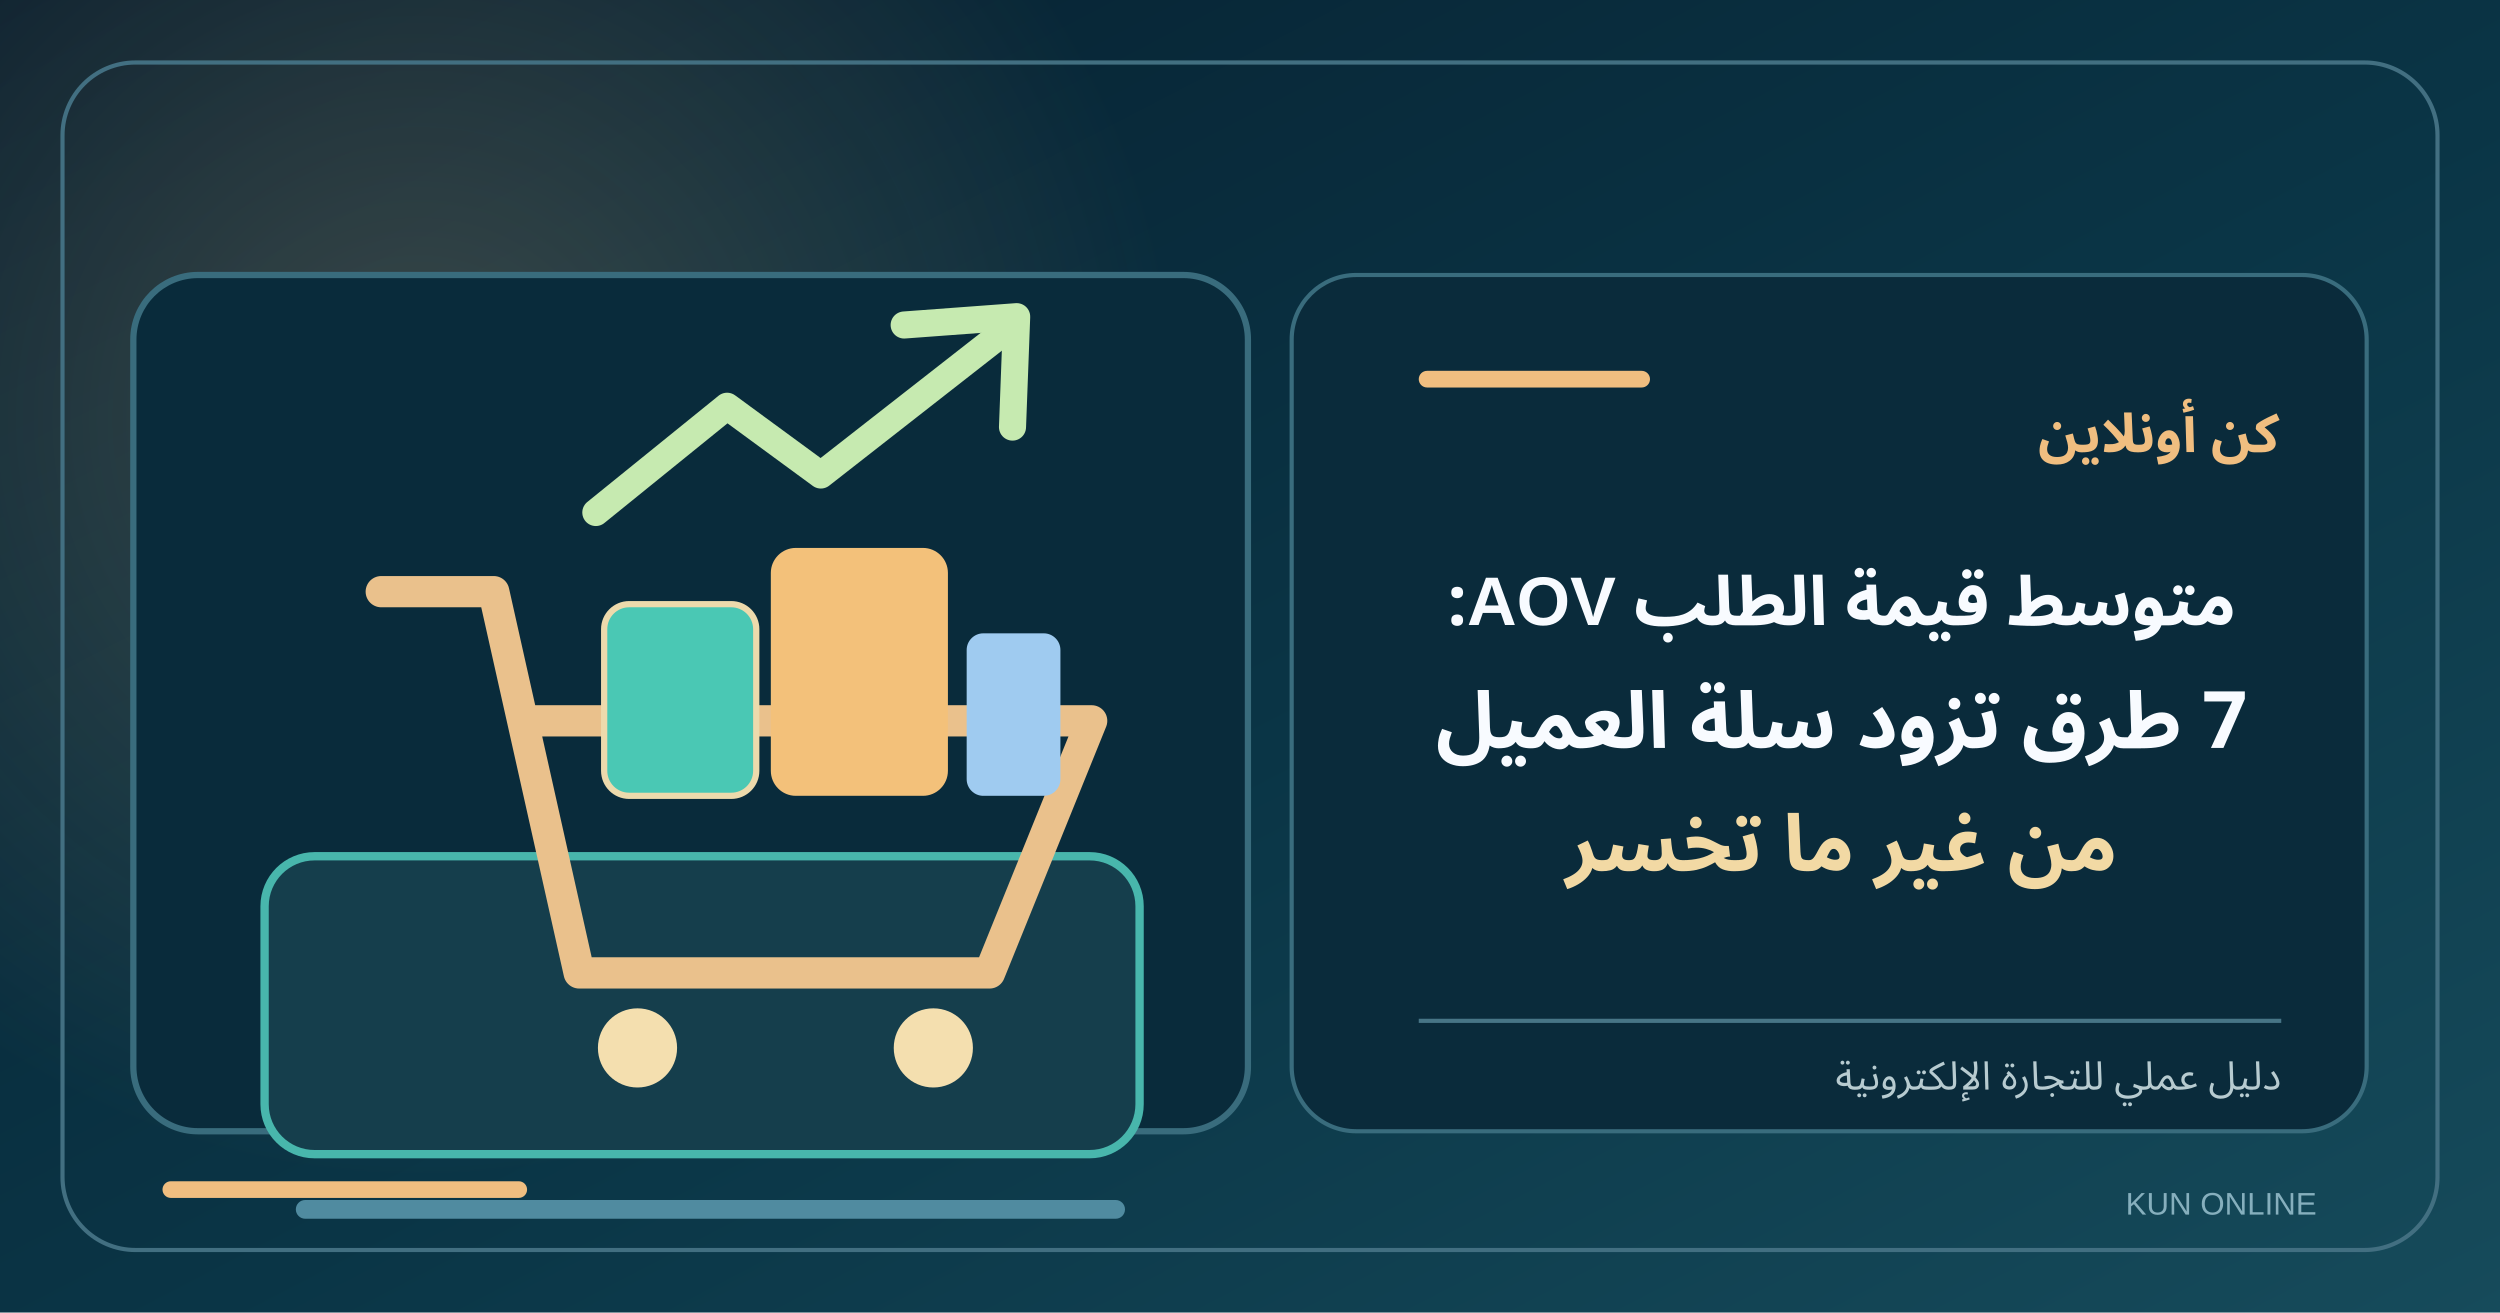
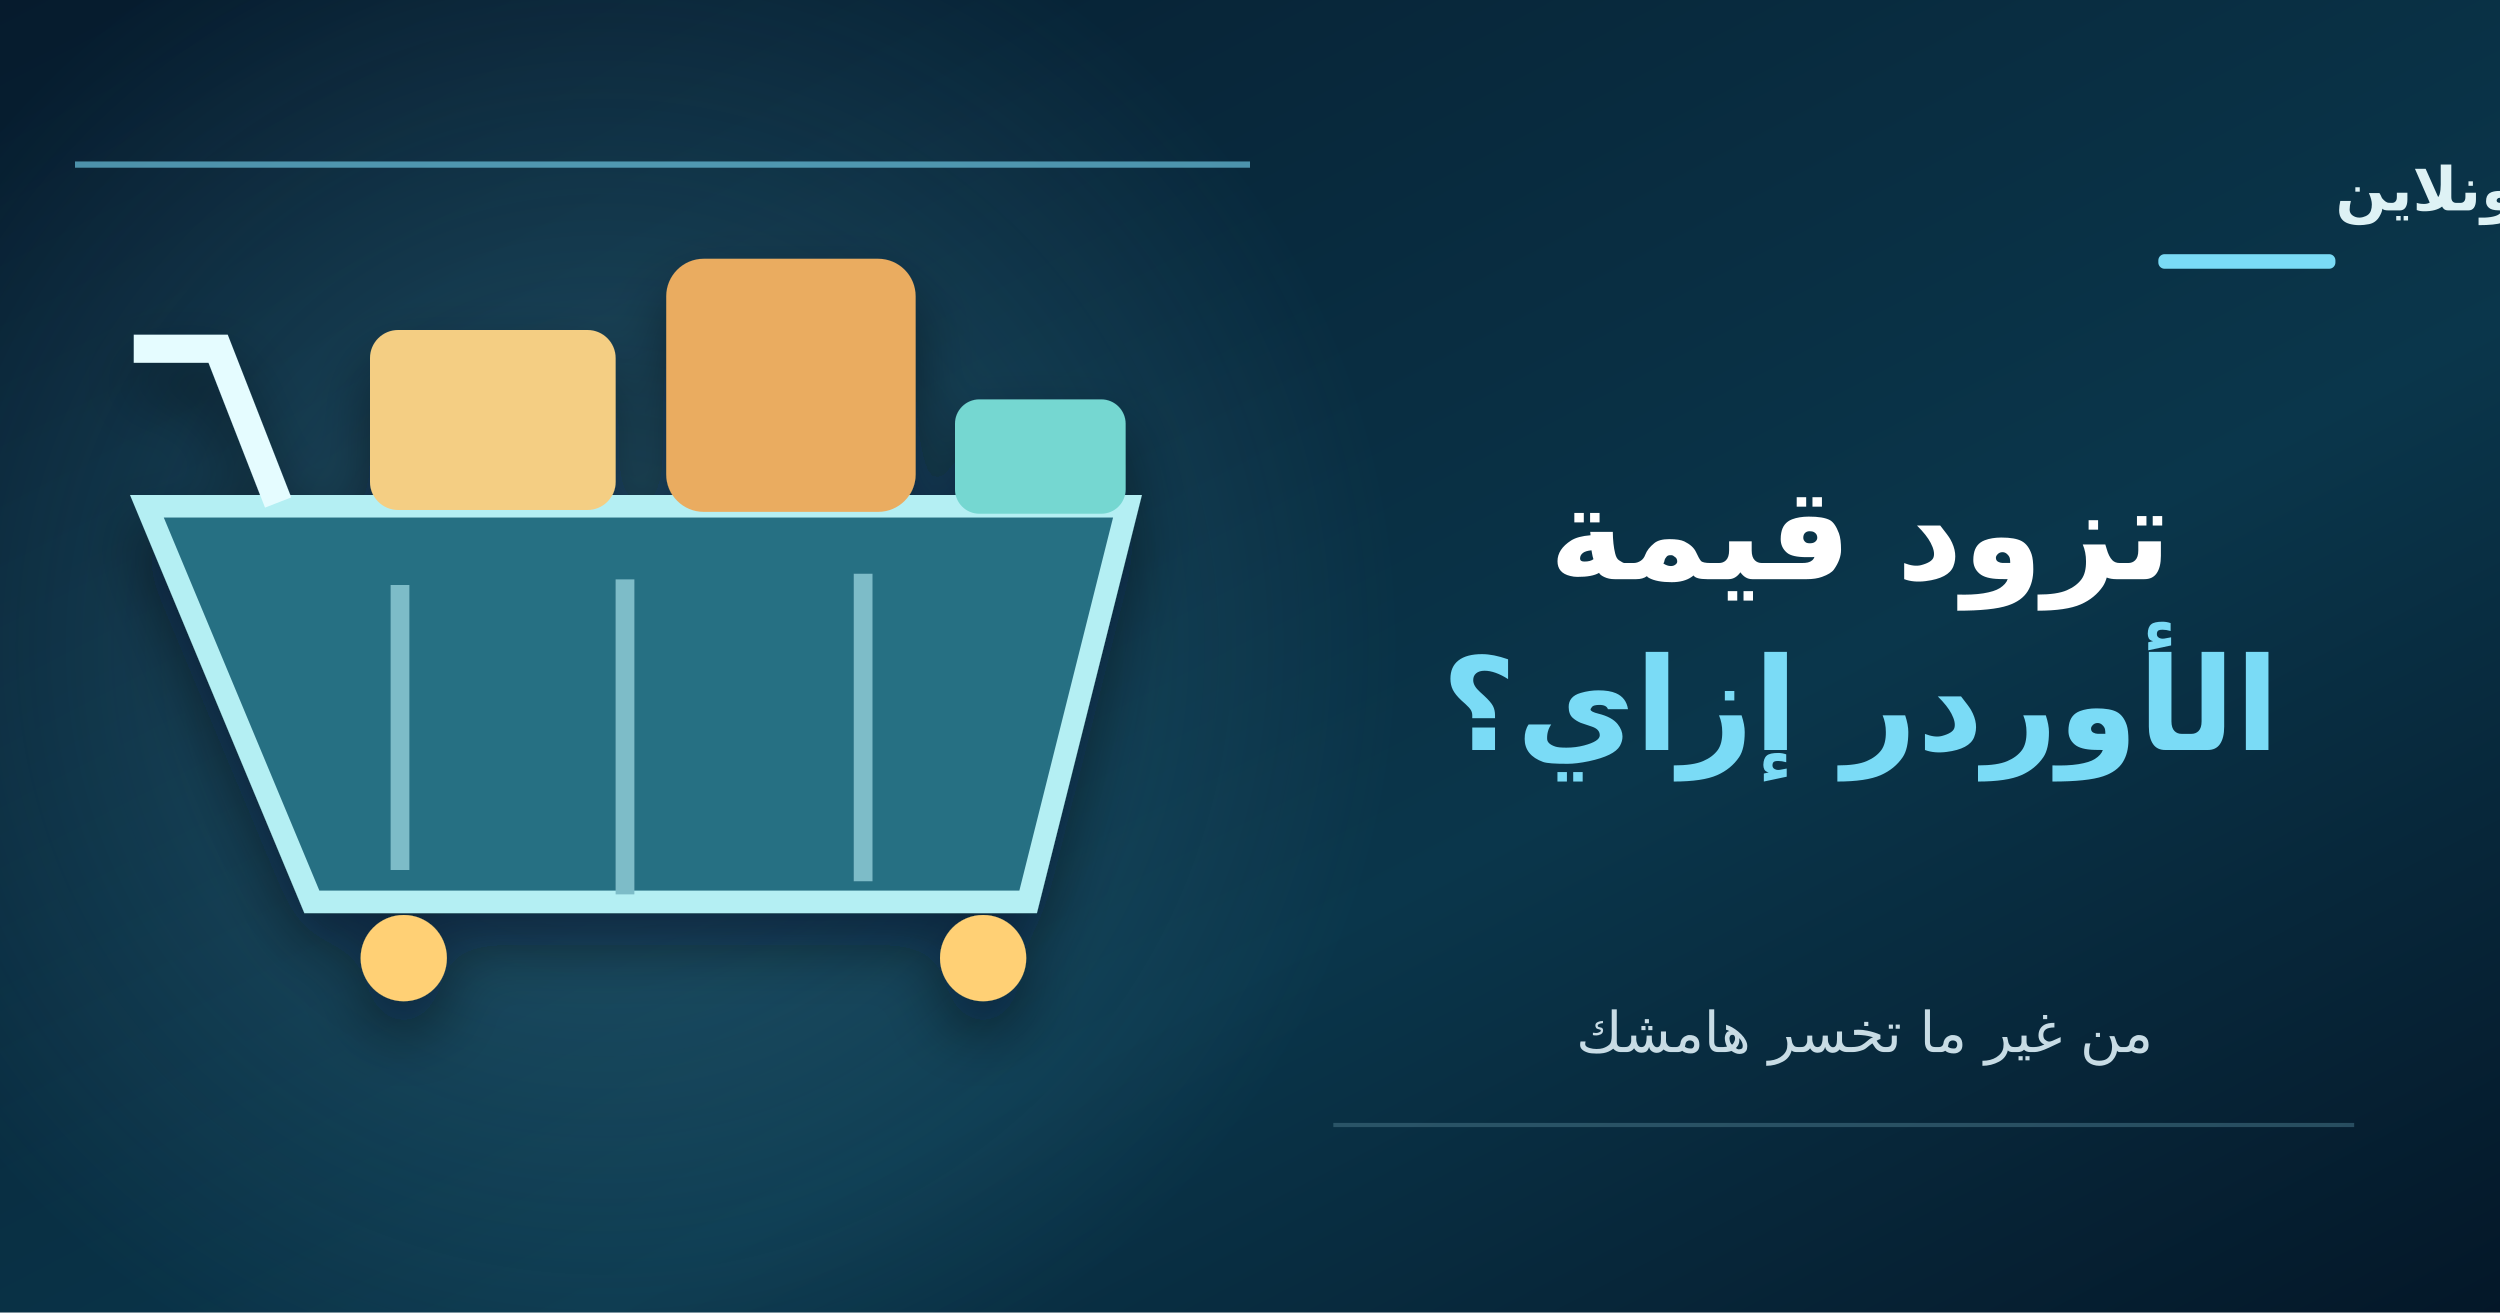
<svg xmlns="http://www.w3.org/2000/svg" width="1200" height="630" viewBox="0 0 1200 630" role="img" aria-labelledby="title desc">
  <defs>
-     <linearGradient id="back" x1="0" y1="0" x2="1" y2="1">
-       <stop stop-color="#071e2e" />
-       <stop offset=".54" stop-color="#0a3546" />
-       <stop offset="1" stop-color="#164b5b" />
+     <linearGradient id="bg" x1="0" y1="0" x2="1" y2="1">
+       <stop stop-color="#061b2d" />
+       <stop offset=".62" stop-color="#0a364b" />
+       <stop offset="1" stop-color="#041728" />
    </linearGradient>
-     <radialGradient id="shine">
-       <stop stop-color="#ffcf8f" stop-opacity=".2" />
-       <stop offset="1" stop-color="#ffcf8f" stop-opacity="0" />
+     <radialGradient id="glow">
+       <stop stop-color="#7adbf6" stop-opacity=".23" />
+       <stop offset="1" stop-color="#7adbf6" stop-opacity="0" />
    </radialGradient>
+     <linearGradient id="glass" x1="0" y1="0" x2="1" y2="1">
+       <stop stop-color="#2b6675" />
+       <stop offset="1" stop-color="#15384b" />
+     </linearGradient>
+     <filter id="drop" x="-30%" y="-30%" width="170%" height="170%">
+       <feDropShadow dx="0" dy="17" stdDeviation="16" flood-color="#010e19" flood-opacity=".45" />
+     </filter>
  </defs>
-   <rect width="1200" height="630" fill="url(#back)" />
-   <circle cx="200" cy="200" r="370" fill="url(#shine)" />
-   <rect x="30" y="30" width="1140" height="570" rx="35" fill="none" stroke="#426f81" stroke-width="2" />
-   <rect x="64" y="132" width="535" height="411" rx="31" fill="#092b3b" stroke="#396c7d" stroke-width="3" />
-   <g id="topic-illustration" transform="translate(91 173)">
-     <rect x="36" y="238" width="420" height="143" rx="24" fill="#153e4c" stroke="#48b6ac" stroke-width="4" />
-     <path d="M92 111H146L187 294H384L433 173H163" fill="none" stroke="#eac18c" stroke-width="15" stroke-linecap="round" stroke-linejoin="round" />
-     <circle cx="215" cy="330" r="19" fill="#f4dfaf" />
-     <circle cx="357" cy="330" r="19" fill="#f4dfaf" />
-     <rect x="199" y="117" width="73" height="92" rx="12" fill="#4ac8b4" stroke="#eddaac" stroke-width="3" />
-     <rect x="279" y="90" width="85" height="119" rx="12" fill="#f3c17a" />
-     <rect x="373" y="131" width="45" height="78" rx="8" fill="#9fcbf0" />
-     <path d="M195 73L258 22L303 55L390 -13" fill="none" stroke="#c6eab0" stroke-width="13" stroke-linecap="round" stroke-linejoin="round" />
-     <path d="M343 -17L397 -21L395 32" fill="none" stroke="#c6eab0" stroke-width="13" stroke-linecap="round" stroke-linejoin="round" />
-     <rect x="51" y="403" width="398" height="9" rx="4.5" fill="#508ba0" />
+   <rect width="1200" height="630" fill="url(#bg)" />
+   <circle cx="290" cy="310" r="381" fill="url(#glow)" />
+   <path d="M36 79H600" stroke="#7adbf6" stroke-width="3" opacity=".6" />
+   <g id="topic-art" filter="url(#drop)" transform="translate(-15 0) scale(.90)">
+     <g>
+       <path d="M95 270H618L565 481H183Z" fill="#286f83" stroke="#b4eff3" stroke-width="12" />
+       <path d="M165 268L133 186H88" stroke="#e5fcff" stroke-width="15" fill="none" />
+       <path d="M230 312V464M350 309V477M477 306V470" stroke="#7dbcc8" stroke-width="10" />
+       <circle cx="232" cy="511" r="23" fill="#ffd075" />
+       <circle cx="541" cy="511" r="23" fill="#ffd075" />
+       <rect x="214" y="176" width="131" height="96" rx="15" fill="#f4ce83" />
+       <rect x="372" y="138" width="133" height="135" rx="20" fill="#eaac60" />
+       <rect x="526" y="213" width="91" height="61" rx="13" fill="#75d7d1" />
+     </g>
  </g>
-   <rect x="620" y="132" width="516" height="411" rx="31" fill="#0a2b3b" stroke="#396c7d" stroke-width="2" />
-   <rect x="681" y="178" width="111" height="8" rx="4" fill="#f0be80" />
-   <text x="1094" y="217" direction="rtl" text-anchor="start" font-family="Cairo,Tajawal,Noto Sans Arabic,Arial,sans-serif" font-size="26" font-weight="700" fill="#f0be80">كن أونلاين</text>
-   <g id="article-title">
-     <text x="884" y="300" text-anchor="middle" direction="rtl" unicode-bidi="plaintext" font-family="Cairo,Tajawal,Noto Sans Arabic,Segoe UI,Arial,sans-serif" font-size="33" font-weight="700" fill="#f8fbff">متوسط قيمة الطلب AOV:</text>
-     <text x="884" y="359" text-anchor="middle" direction="rtl" unicode-bidi="plaintext" font-family="Cairo,Tajawal,Noto Sans Arabic,Segoe UI,Arial,sans-serif" font-size="38" font-weight="700" fill="#f8fbff">7 طرق تزود سلة العميل</text>
-     <text x="884" y="418" text-anchor="middle" direction="rtl" unicode-bidi="plaintext" font-family="Cairo,Tajawal,Noto Sans Arabic,Segoe UI,Arial,sans-serif" font-size="38" font-weight="700" fill="#f2d9a4">من غير ما تخسر</text>
+   <text x="1121" y="101" direction="rtl" text-anchor="end" font-family="Cairo,Tajawal,Segoe UI,Arial,sans-serif" font-size="29" font-weight="700" fill="#def2f5">كن أونلاين</text>
+   <rect x="1036" y="122" width="85" height="7" rx="3" fill="#7adbf6" />
+   <g id="hook">
+     <text x="893" y="278" direction="rtl" unicode-bidi="plaintext" text-anchor="middle" font-family="Cairo,Tajawal,Segoe UI,Arial,sans-serif" font-size="62" font-weight="900" fill="#ffffff">تزود قيمة</text>
+     <text x="893" y="360" direction="rtl" unicode-bidi="plaintext" text-anchor="middle" font-family="Cairo,Tajawal,Segoe UI,Arial,sans-serif" font-size="62" font-weight="900" fill="#7adbf6">الأوردر إزاي؟</text>
  </g>
-   <path d="M681 490H1095" stroke="#477586" stroke-width="2" />
-   <text x="1095" y="523" direction="rtl" text-anchor="start" font-family="Cairo,Tajawal,Noto Sans Arabic,Arial,sans-serif" font-size="19" fill="#b7cbd0">دليل عملي للتجارة الإلكترونية</text>
-   <rect x="78" y="567" width="175" height="8" rx="4" fill="#f0be80" />
-   <text x="1112" y="583" direction="rtl" text-anchor="start" font-family="Arial,sans-serif" font-size="15" fill="#86afbd">KUN ONLINE</text>
+   <text x="895" y="505" direction="rtl" text-anchor="middle" font-family="Cairo,Tajawal,Segoe UI,Arial,sans-serif" font-size="27" fill="#c8dce5">من غير ما تخسر هامشك</text>
+   <path d="M640 540H1130" stroke="#3f6d7f" stroke-width="2" opacity=".6" />
</svg>
